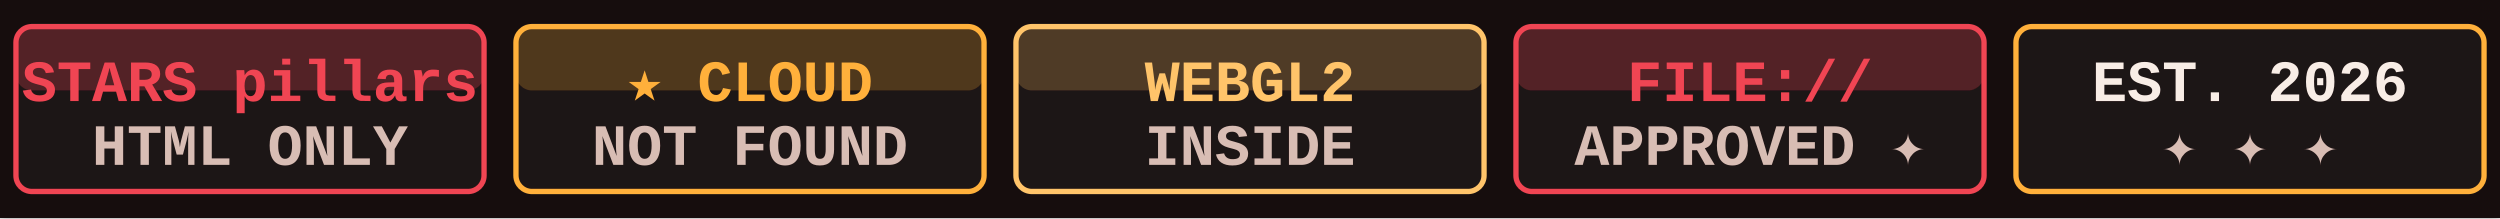
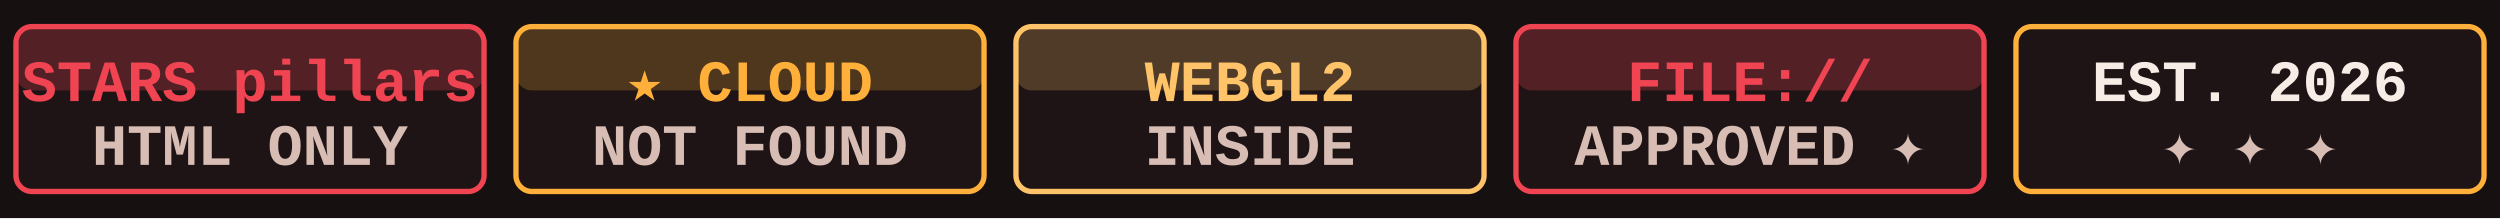
<svg xmlns="http://www.w3.org/2000/svg" width="470" height="41" viewBox="0 0 470 41" role="img" aria-label="retro 88x31 button wall">
-   <defs>
-     <filter id="artGlow" x="-25%" y="-25%" width="150%" height="150%">
-       <feGaussianBlur stdDeviation=".85" result="b" />
-       <feColorMatrix in="b" type="matrix" values="1 0 0 0 0  0 1 0 0 0  0 0 1 0 0  0 0 0 0.4 0" result="g" />
-       <feMerge>
-         <feMergeNode in="g" />
-         <feMergeNode in="SourceGraphic" />
-       </feMerge>
-     </filter>
-   </defs>
-   <g filter="url(#artGlow)">
-     <rect width="470" height="41" fill="#171011" />
-     <g font-family="'Courier New',monospace" font-weight="bold" font-size="11">
-       <rect x="3" y="5" width="88" height="31" rx="3" fill="#1e1415" stroke="#f04452" stroke-width="1" />
-       <rect x="3" y="5" width="88" height="12" rx="3" fill="#f04452" opacity=".25" />
-       <text x="47" y="19" text-anchor="middle" fill="#f04452">STARS pillars</text>
-       <text x="47" y="31" text-anchor="middle" fill="#d8bdb4">HTML ONLY</text>
-       <rect x="97" y="5" width="88" height="31" rx="3" fill="#1e1415" stroke="#ffb03a" stroke-width="1" />
-       <rect x="97" y="5" width="88" height="12" rx="3" fill="#ffb03a" opacity=".22" />
-       <text x="141" y="19" text-anchor="middle" fill="#ffb03a">★ CLOUD</text>
-       <text x="141" y="31" text-anchor="middle" fill="#d8bdb4">NOT FOUND</text>
-       <rect x="191" y="5" width="88" height="31" rx="3" fill="#1e1415" stroke="#ffc46a" stroke-width="1" />
-       <rect x="191" y="5" width="88" height="12" rx="3" fill="#ffc46a" opacity=".22" />
-       <text x="235" y="19" text-anchor="middle" fill="#ffc46a">WEBGL2</text>
-       <text x="235" y="31" text-anchor="middle" fill="#d8bdb4">INSIDE</text>
-       <rect x="285" y="5" width="88" height="31" rx="3" fill="#1e1415" stroke="#f04452" stroke-width="1" />
-       <rect x="285" y="5" width="88" height="12" rx="3" fill="#f04452" opacity=".25" />
-       <text x="329" y="19" text-anchor="middle" fill="#f04452">FILE://</text>
-       <text x="329" y="31" text-anchor="middle" fill="#d8bdb4">APPROVED ✦</text>
-       <rect x="379" y="5" width="88" height="31" rx="3" fill="#1e1415" stroke="#ffb03a" stroke-width="1">
-         <animate attributeName="stroke" values="#ffb03a;#f04452;#ffc46a;#ffb03a" dur="5s" repeatCount="indefinite" />
-       </rect>
-       <text x="423" y="19" text-anchor="middle" fill="#f8ede6">EST. 2026</text>
-       <text x="423" y="31" text-anchor="middle" fill="#d8bdb4">✦ ✦ ✦</text>
-     </g>
+   <rect width="470" height="41" fill="#171011" />
+   <g font-family="'Courier New',monospace" font-weight="bold" font-size="11">
+     <rect x="3" y="5" width="88" height="31" rx="3" fill="#1e1415" stroke="#f04452" stroke-width="1" />
+     <rect x="3" y="5" width="88" height="12" rx="3" fill="#f04452" opacity=".25" />
+     <text x="47" y="19" text-anchor="middle" fill="#f04452">STARS pillars</text>
+     <text x="47" y="31" text-anchor="middle" fill="#d8bdb4">HTML ONLY</text>
+     <rect x="97" y="5" width="88" height="31" rx="3" fill="#1e1415" stroke="#ffb03a" stroke-width="1" />
+     <rect x="97" y="5" width="88" height="12" rx="3" fill="#ffb03a" opacity=".22" />
+     <text x="141" y="19" text-anchor="middle" fill="#ffb03a">★ CLOUD</text>
+     <text x="141" y="31" text-anchor="middle" fill="#d8bdb4">NOT FOUND</text>
+     <rect x="191" y="5" width="88" height="31" rx="3" fill="#1e1415" stroke="#ffc46a" stroke-width="1" />
+     <rect x="191" y="5" width="88" height="12" rx="3" fill="#ffc46a" opacity=".22" />
+     <text x="235" y="19" text-anchor="middle" fill="#ffc46a">WEBGL2</text>
+     <text x="235" y="31" text-anchor="middle" fill="#d8bdb4">INSIDE</text>
+     <rect x="285" y="5" width="88" height="31" rx="3" fill="#1e1415" stroke="#f04452" stroke-width="1" />
+     <rect x="285" y="5" width="88" height="12" rx="3" fill="#f04452" opacity=".25" />
+     <text x="329" y="19" text-anchor="middle" fill="#f04452">FILE://</text>
+     <text x="329" y="31" text-anchor="middle" fill="#d8bdb4">APPROVED ✦</text>
+     <rect x="379" y="5" width="88" height="31" rx="3" fill="#1e1415" stroke="#ffb03a" stroke-width="1">
+       <animate attributeName="stroke" values="#ffb03a;#f04452;#ffc46a;#ffb03a" dur="5s" repeatCount="indefinite" />
+     </rect>
+     <text x="423" y="19" text-anchor="middle" fill="#f8ede6">EST. 2026</text>
+     <text x="423" y="31" text-anchor="middle" fill="#d8bdb4">✦ ✦ ✦</text>
  </g>
</svg>
